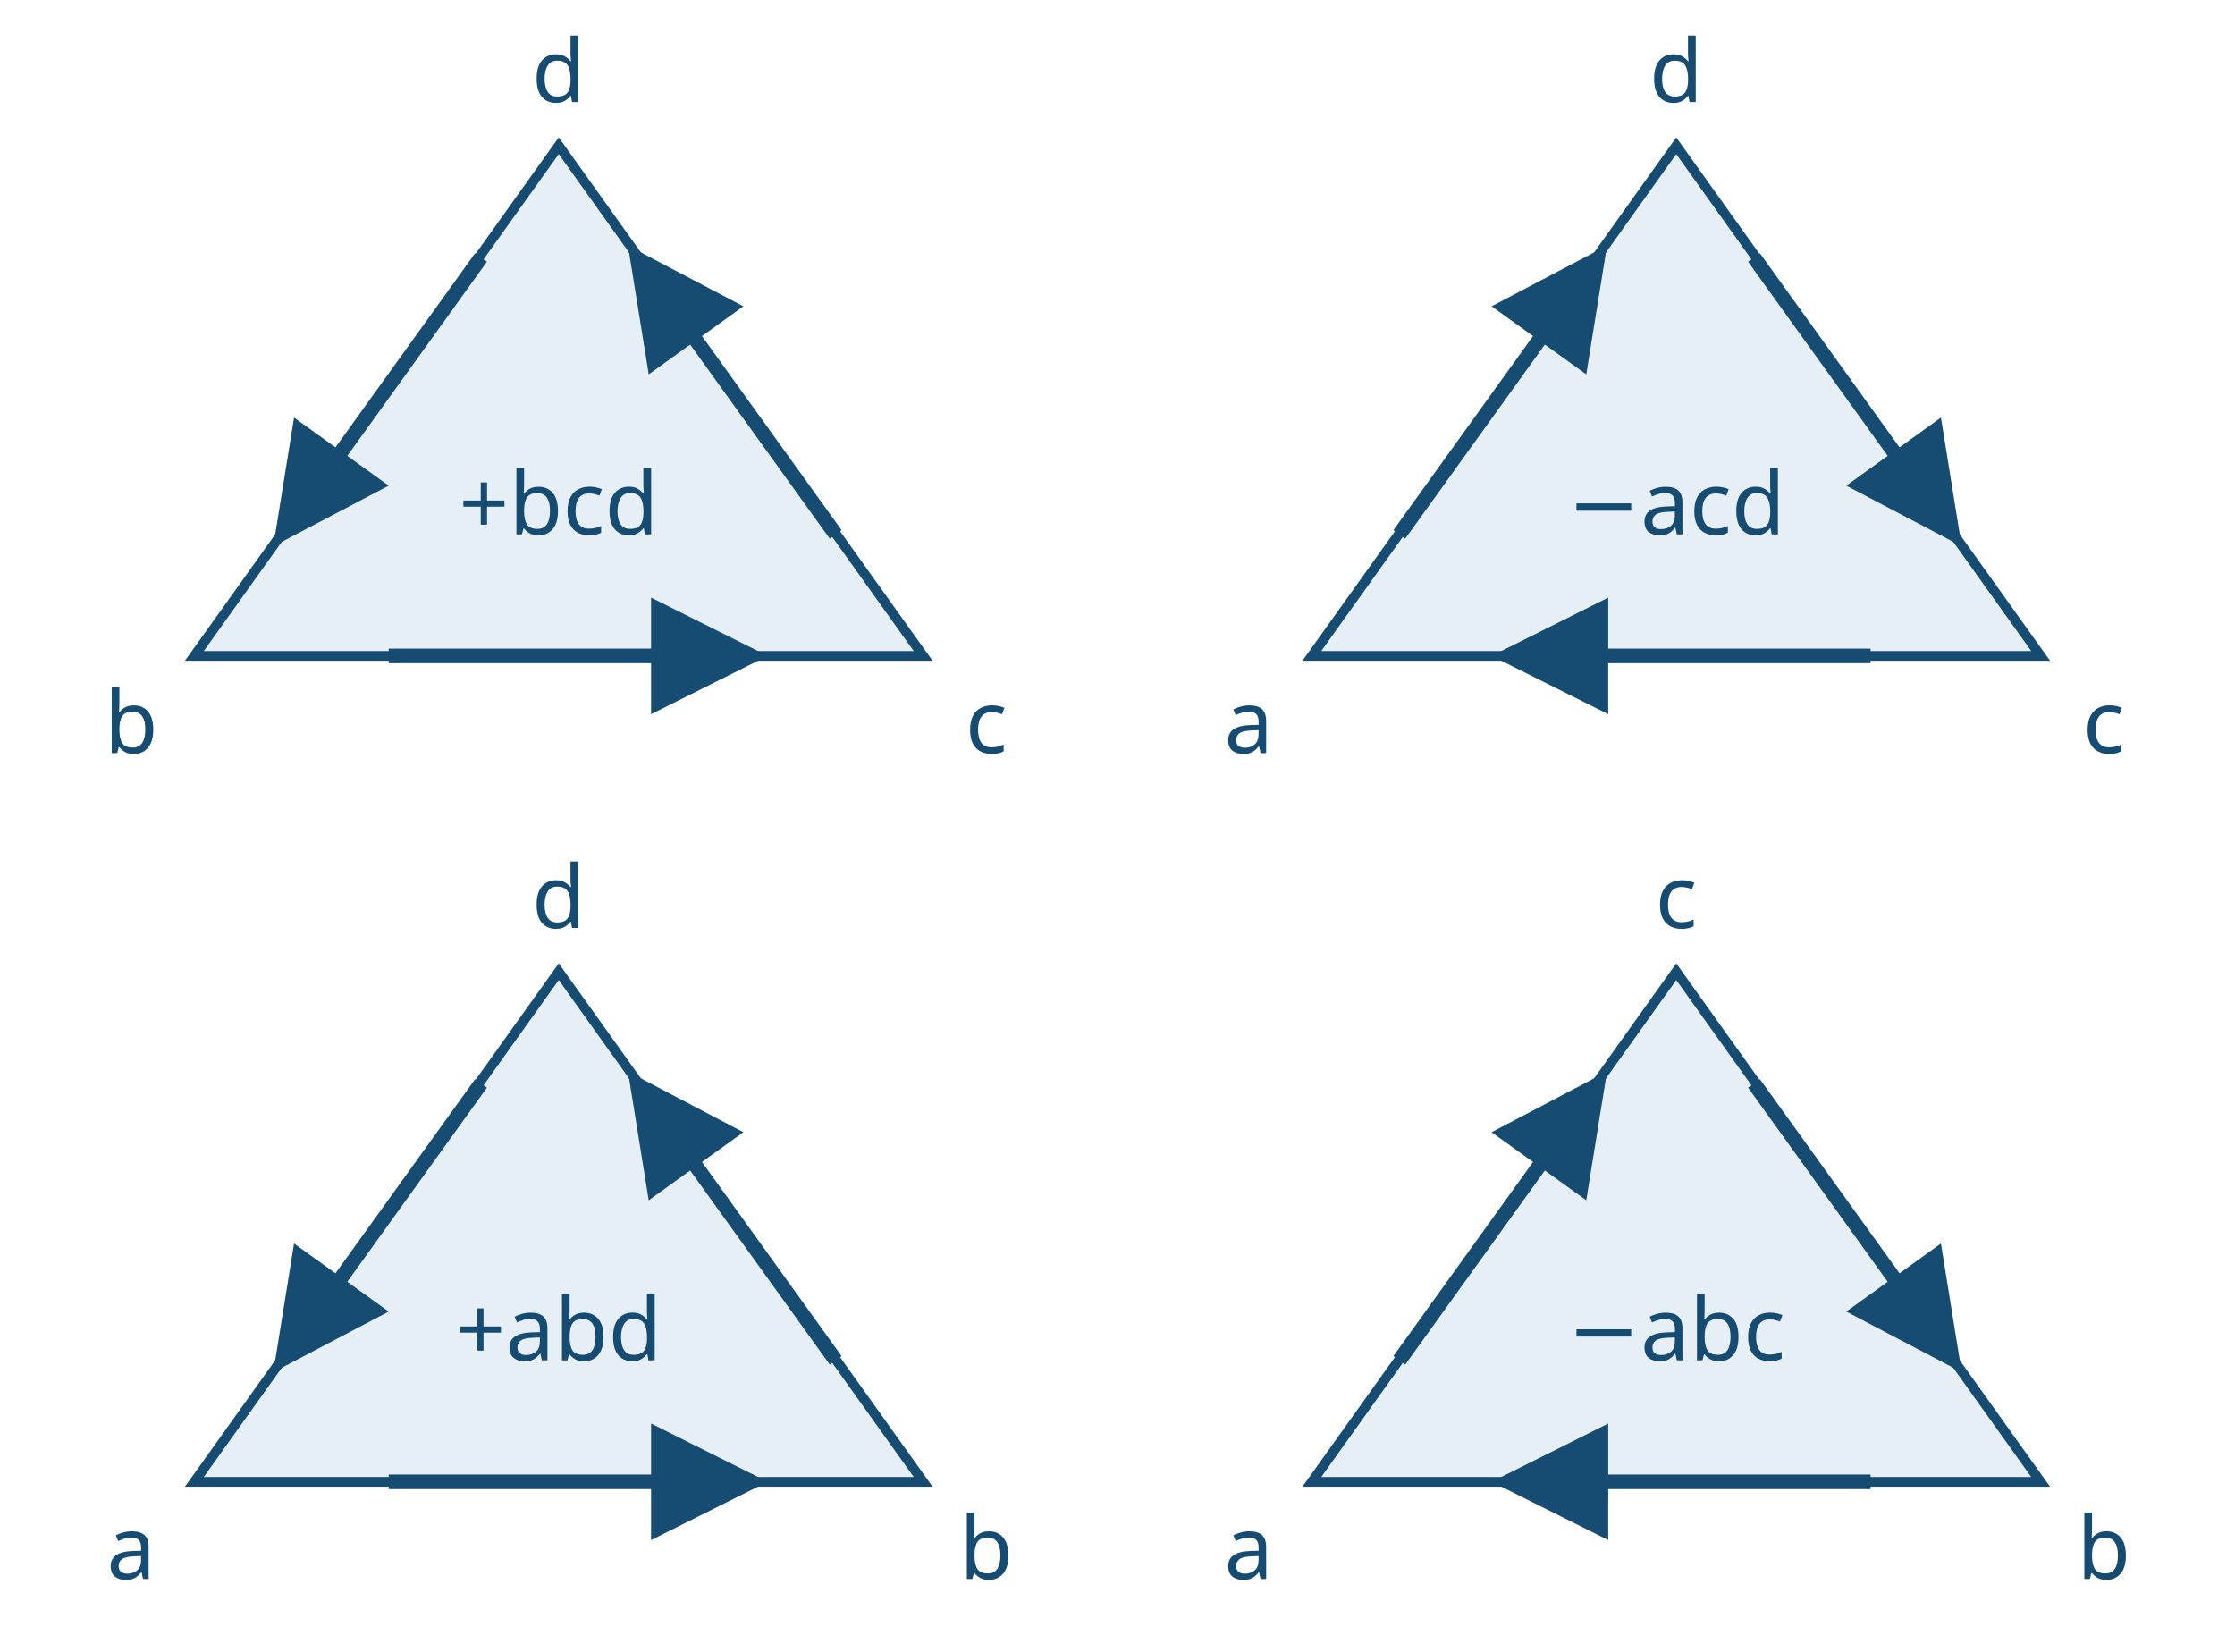
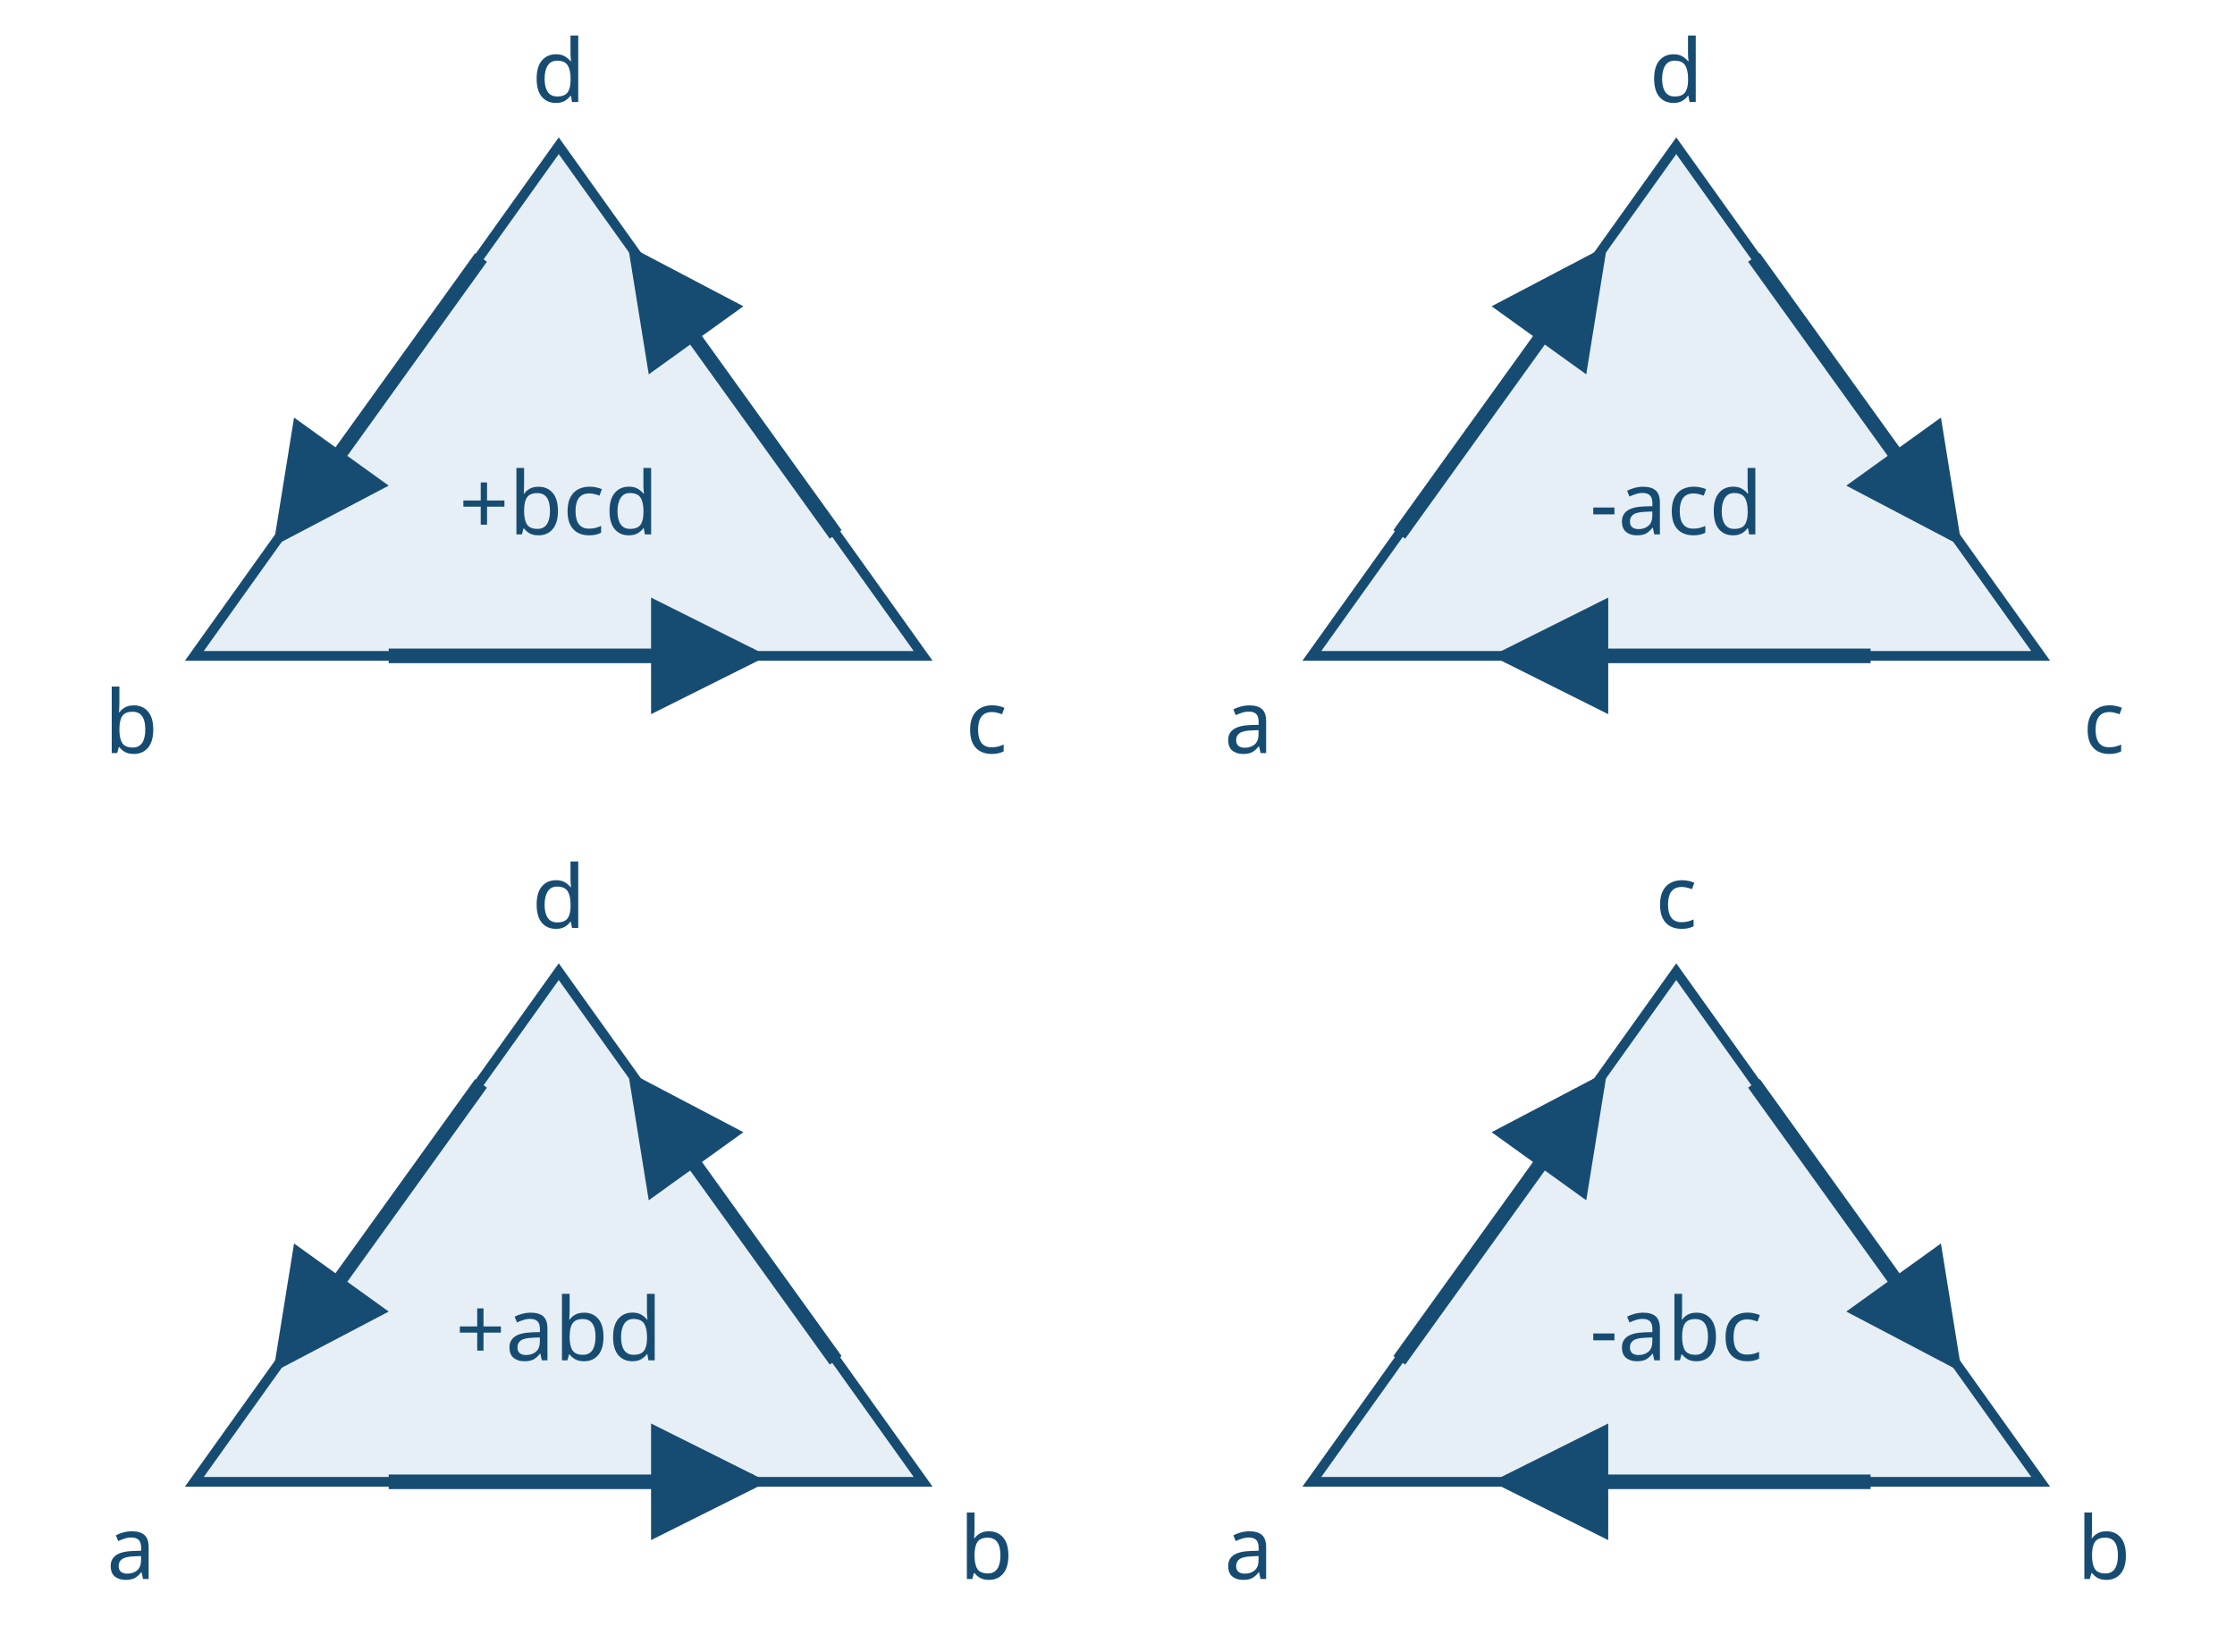
<svg xmlns="http://www.w3.org/2000/svg" viewBox="0 0 460 340" data-layout-lint="strict">
  <defs>
    <marker id="arrow" markerWidth="8" markerHeight="8" refX="7" refY="4" orient="auto">
      <path d="M0 0 L8 4 L0 8 Z" fill="#174c72" />
    </marker>
  </defs>
  <g transform="translate(5 5)">
    <path d="M35 130 L185 130 L110 25 Z" fill="#e6eff5" stroke="#174c72" stroke-width="2" />
    <g fill="none" stroke="#174c72" stroke-width="3" marker-end="url(#arrow)">
      <path d="M75 130 L150 130" />
      <path d="M167 105 L126 48" />
      <path d="M94 48 L53 105" />
    </g>
    <g font-family="sans-serif" font-size="18" fill="#174c72" text-anchor="middle">
      <text x="22" y="150">b</text>
      <text x="198" y="150">c</text>
      <text x="110" y="16">d</text>
      <text x="110" y="105">+bcd</text>
    </g>
  </g>
  <g transform="translate(235 5)">
    <path d="M35 130 L185 130 L110 25 Z" fill="#e6eff5" stroke="#174c72" stroke-width="2" />
    <g fill="none" stroke="#174c72" stroke-width="3" marker-end="url(#arrow)">
      <path d="M150 130 L75 130" />
      <path d="M126 48 L167 105" />
      <path d="M53 105 L94 48" />
    </g>
    <g font-family="sans-serif" font-size="18" fill="#174c72" text-anchor="middle">
      <text x="22" y="150">a</text>
      <text x="198" y="150">c</text>
      <text x="110" y="16">d</text>
-       <text x="110" y="105">−acd</text>
+       <text x="110" y="105">-acd</text>
    </g>
  </g>
  <g transform="translate(5 175)">
    <path d="M35 130 L185 130 L110 25 Z" fill="#e6eff5" stroke="#174c72" stroke-width="2" />
    <g fill="none" stroke="#174c72" stroke-width="3" marker-end="url(#arrow)">
      <path d="M75 130 L150 130" />
      <path d="M167 105 L126 48" />
      <path d="M94 48 L53 105" />
    </g>
    <g font-family="sans-serif" font-size="18" fill="#174c72" text-anchor="middle">
      <text x="22" y="150">a</text>
      <text x="198" y="150">b</text>
      <text x="110" y="16">d</text>
      <text x="110" y="105">+abd</text>
    </g>
  </g>
  <g transform="translate(235 175)">
    <path d="M35 130 L185 130 L110 25 Z" fill="#e6eff5" stroke="#174c72" stroke-width="2" />
    <g fill="none" stroke="#174c72" stroke-width="3" marker-end="url(#arrow)">
      <path d="M150 130 L75 130" />
      <path d="M126 48 L167 105" />
      <path d="M53 105 L94 48" />
    </g>
    <g font-family="sans-serif" font-size="18" fill="#174c72" text-anchor="middle">
      <text x="22" y="150">a</text>
      <text x="198" y="150">b</text>
      <text x="110" y="16">c</text>
-       <text x="110" y="105">−abc</text>
+       <text x="110" y="105">-abc</text>
    </g>
  </g>
</svg>
